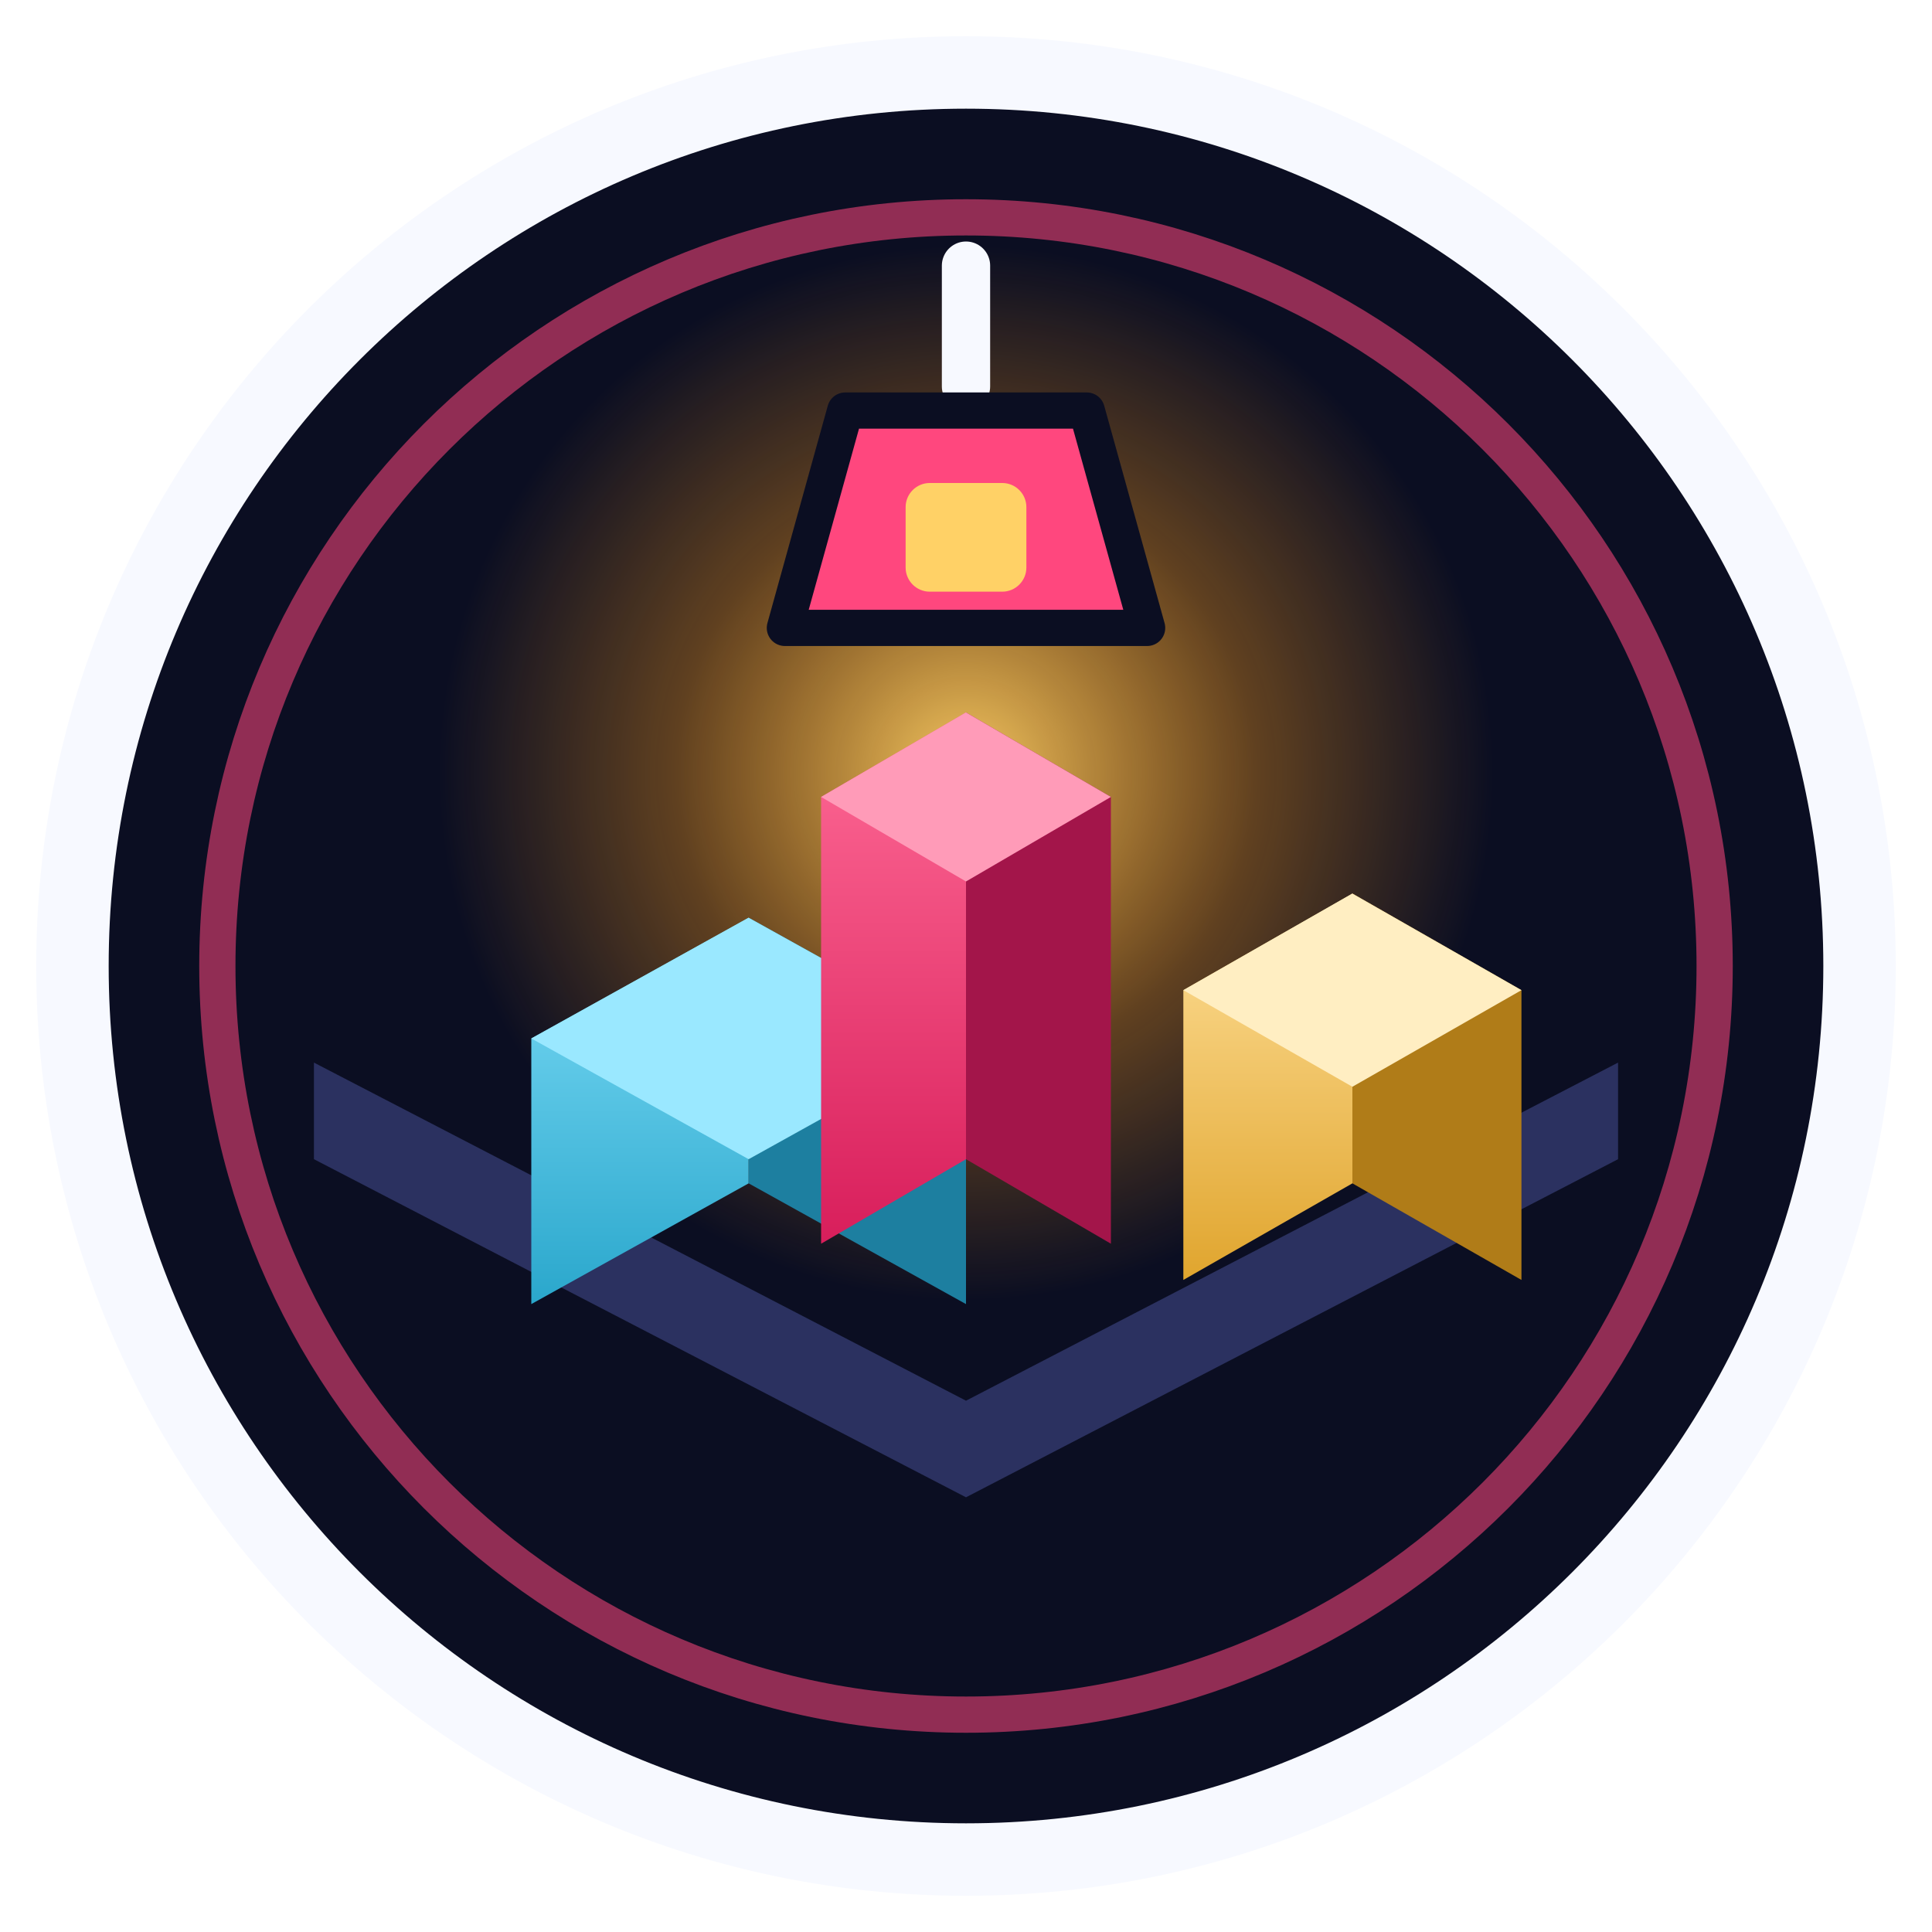
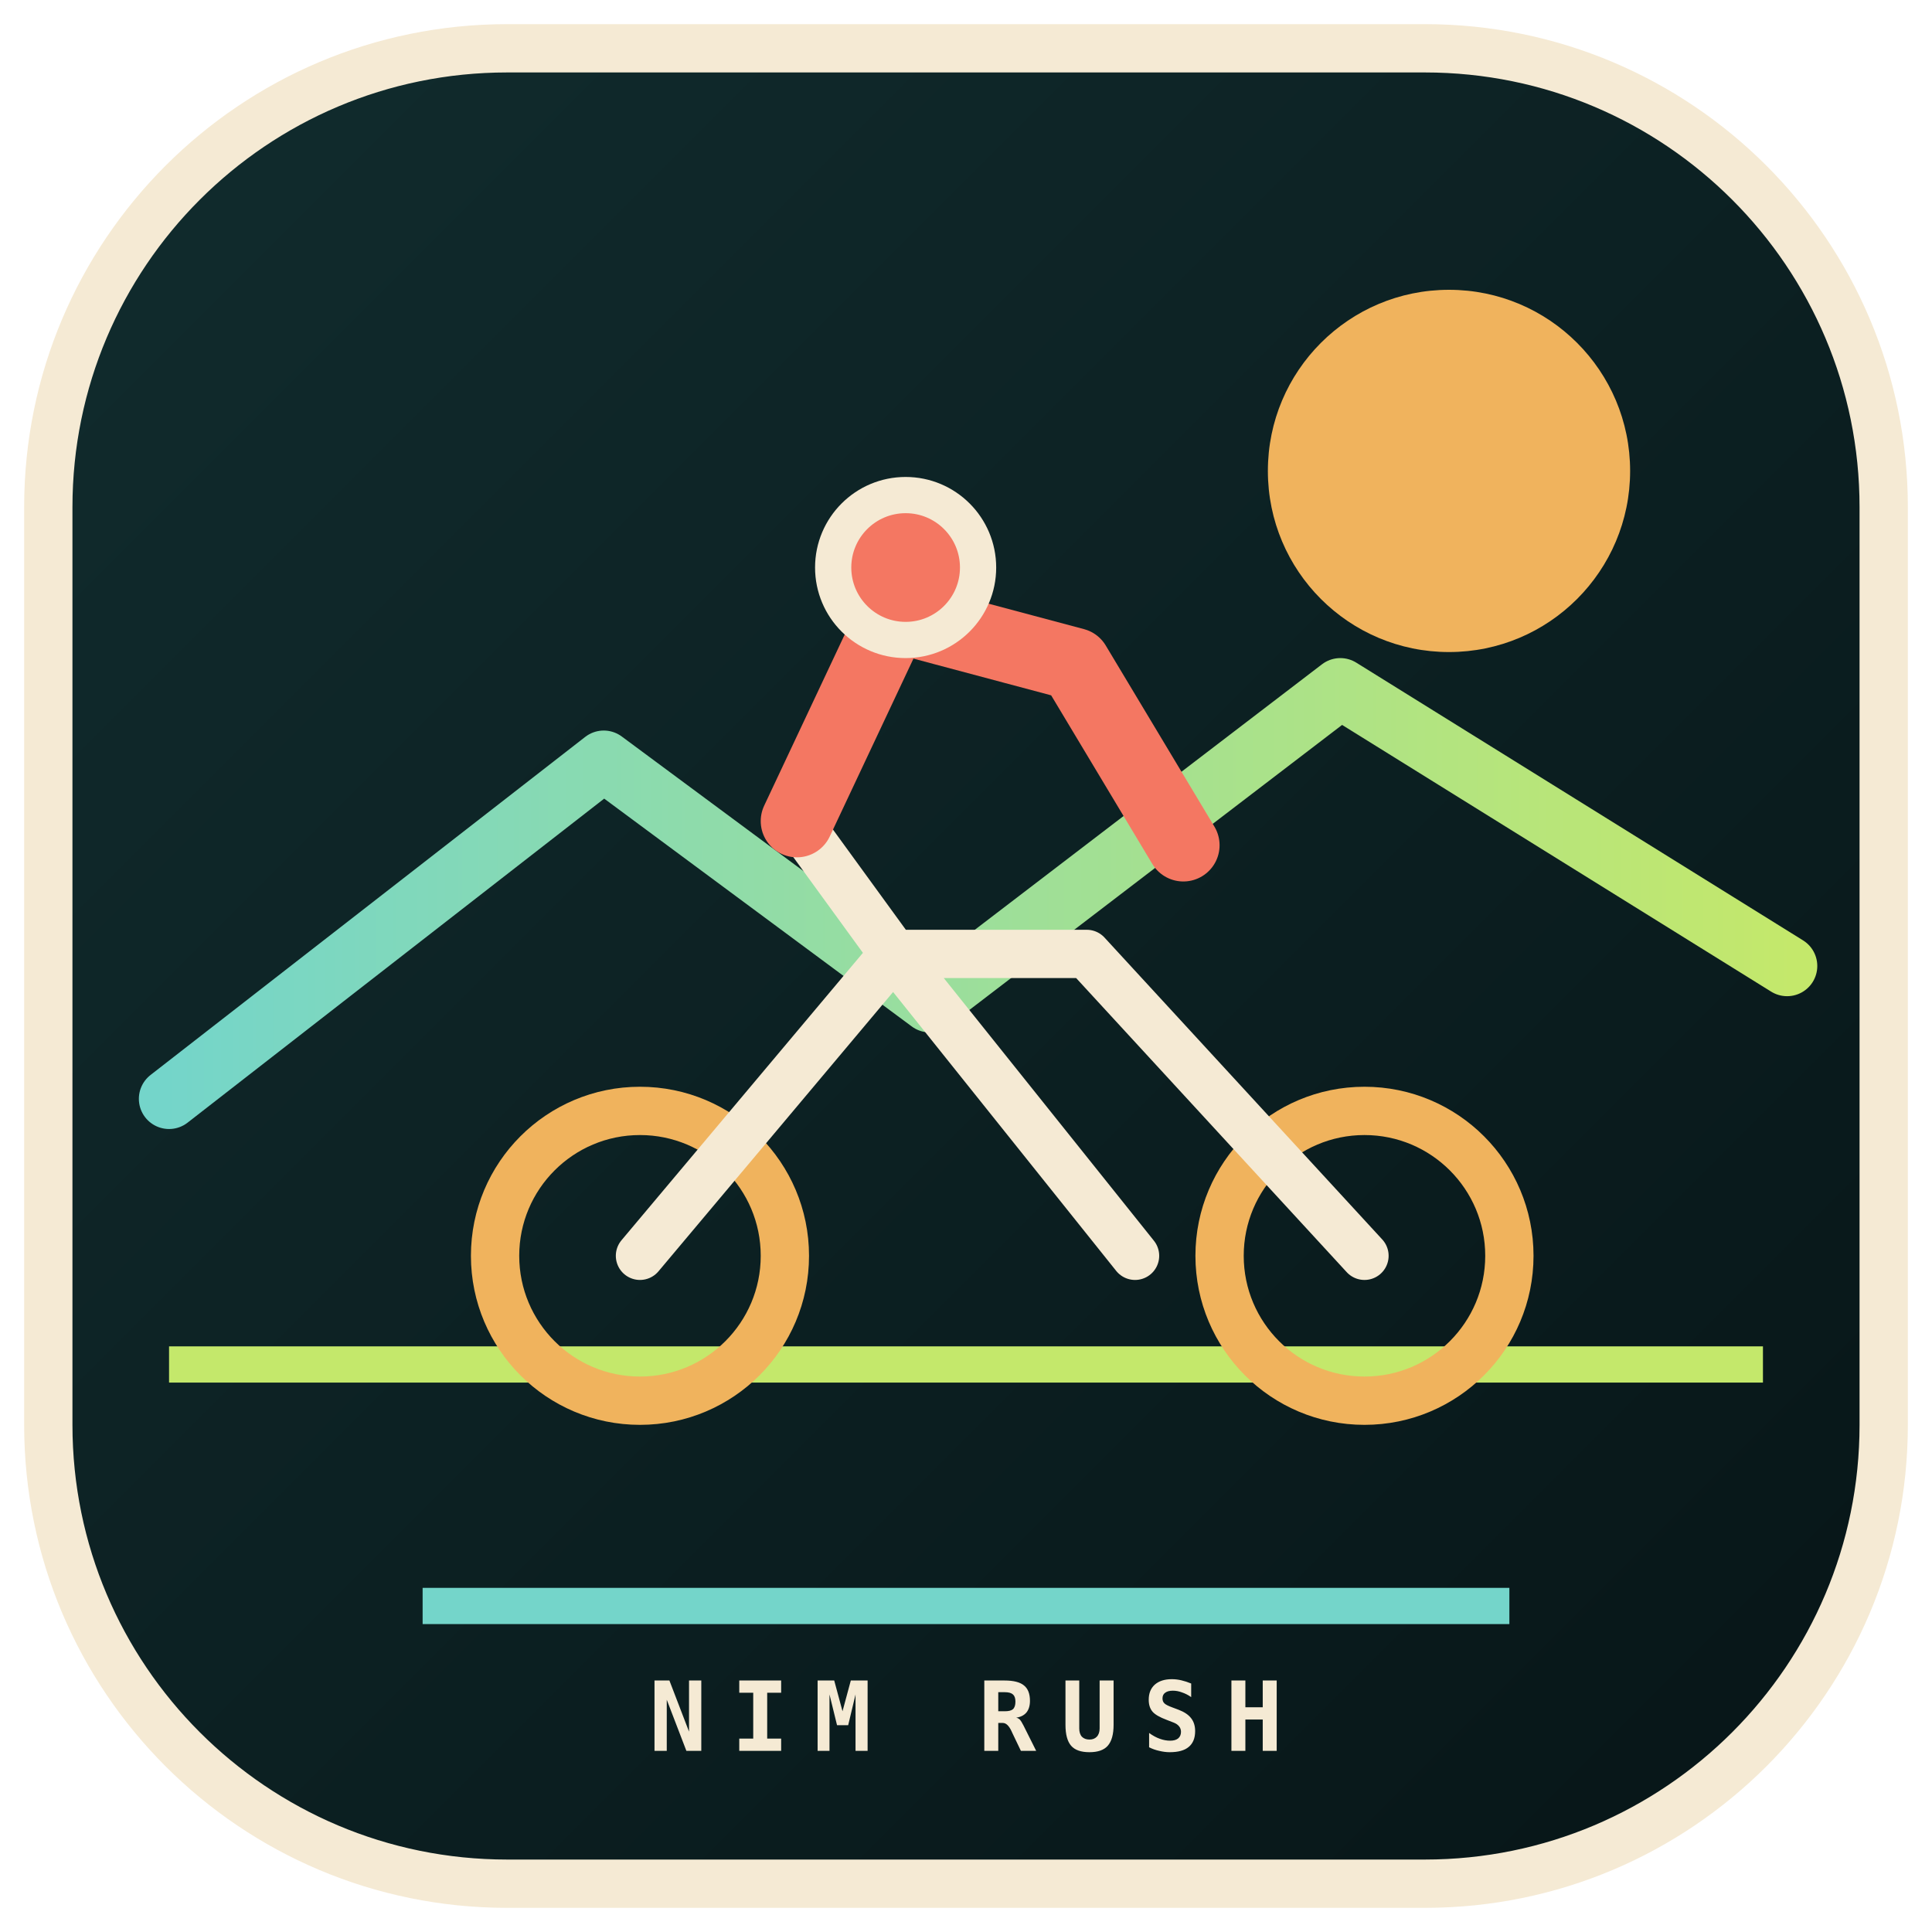
- <svg xmlns="http://www.w3.org/2000/svg" viewBox="0 0 160 160" width="160" height="160" role="img" aria-label="NIM Atlas beacon crest">
+ <svg xmlns="http://www.w3.org/2000/svg" viewBox="0 0 160 160" role="img" aria-labelledby="title desc">
  <defs>
-     <radialGradient id="crestGlow" cx="50%" cy="50%" r="50%">
-       <stop offset="0%" stop-color="#ffd166" stop-opacity=".95" />
-       <stop offset="55%" stop-color="#ff9f1c" stop-opacity=".35" />
-       <stop offset="100%" stop-color="#ff9f1c" stop-opacity="0" />
-     </radialGradient>
-     <linearGradient id="crestPink" x1="0" y1="0" x2="0" y2="1">
-       <stop offset="0%" stop-color="#ff6b96" />
-       <stop offset="100%" stop-color="#d81e5b" />
+     <linearGradient id="sky" x1="0" y1="0" x2="1" y2="1">
+       <stop offset="0" stop-color="#112c2e" />
+       <stop offset="1" stop-color="#071517" />
    </linearGradient>
-     <linearGradient id="crestCyan" x1="0" y1="0" x2="0" y2="1">
-       <stop offset="0%" stop-color="#7ddcf7" />
-       <stop offset="100%" stop-color="#2aa7cc" />
-     </linearGradient>
-     <linearGradient id="crestGold" x1="0" y1="0" x2="0" y2="1">
-       <stop offset="0%" stop-color="#ffe09a" />
-       <stop offset="100%" stop-color="#e0a52e" />
+     <linearGradient id="ridge" x1="0" y1="0" x2="1" y2="0">
+       <stop offset="0" stop-color="#74d5ca" />
+       <stop offset="1" stop-color="#c4e86b" />
    </linearGradient>
  </defs>
-   <circle cx="80" cy="80" r="74" fill="#0b0e22" stroke="#f7f9ff" stroke-width="6" />
-   <circle cx="80" cy="80" r="62" fill="none" stroke="#ff477e" stroke-width="3" stroke-opacity=".55" />
-   <circle cx="80" cy="64" r="44" fill="url(#crestGlow)" />
-   <path d="M80 116 L134 88 L134 96 L80 124 L26 96 L26 88 Z" fill="#2b3160" />
-   <path d="M44 86 L62 76 L62 98 L44 108 Z" fill="url(#crestCyan)" />
-   <path d="M62 76 L80 86 L80 108 L62 98 Z" fill="#1d7fa0" />
-   <path d="M44 86 L62 76 L80 86 L62 96 Z" fill="#9ae8ff" />
-   <path d="M68 66 L80 59 L80 96 L68 103 Z" fill="url(#crestPink)" />
-   <path d="M80 59 L92 66 L92 103 L80 96 Z" fill="#a3154a" />
-   <path d="M68 66 L80 59 L92 66 L80 73 Z" fill="#ff9bb8" />
-   <path d="M98 82 L112 74 L112 98 L98 106 Z" fill="url(#crestGold)" />
-   <path d="M112 74 L126 82 L126 106 L112 98 Z" fill="#b07c18" />
-   <path d="M98 82 L112 74 L126 82 L112 90 Z" fill="#ffeec2" />
-   <path d="M80 22 L80 32" stroke="#f7f9ff" stroke-width="4" stroke-linecap="round" />
-   <path d="M70 34 L90 34 L95 52 L65 52 Z" fill="#ff477e" stroke="#0b0e22" stroke-width="3" stroke-linejoin="round" />
-   <rect x="75" y="40" width="10" height="9" rx="2" fill="#ffd166" />
+   <rect x="4" y="4" width="152" height="152" rx="38" fill="url(#sky)" stroke="#f5ead4" stroke-width="4" />
+   <circle cx="120" cy="39" r="15" fill="#f0b35d" />
+   <path d="M14 91 50 63 77 83 111 57 148 80" fill="none" stroke="url(#ridge)" stroke-width="5" stroke-linecap="round" stroke-linejoin="round" />
+   <path d="M14 113h132" stroke="#c4e86b" stroke-width="3" />
+   <circle cx="53" cy="104" r="12" fill="none" stroke="#f0b35d" stroke-width="4" />
+   <circle cx="113" cy="104" r="12" fill="none" stroke="#f0b35d" stroke-width="4" />
+   <path d="m53 104 21-25 20 25m-20-25 16 0 23 25M74 79 66 68m8 11 14 0" fill="none" stroke="#f5ead4" stroke-width="4" stroke-linecap="round" stroke-linejoin="round" />
+   <path d="m66 68 8-17 15 4 9 15" fill="none" stroke="#f47762" stroke-width="6" stroke-linecap="round" stroke-linejoin="round" />
+   <circle cx="75" cy="47" r="6" fill="#f47762" stroke="#f5ead4" stroke-width="3" />
+   <path d="M35 133h90" stroke="#74d5ca" stroke-width="3" />
+   <text x="80" y="145" fill="#f5ead4" font-family="ui-monospace,monospace" font-size="8" font-weight="700" letter-spacing="2" text-anchor="middle">NIM RUSH</text>
</svg>
